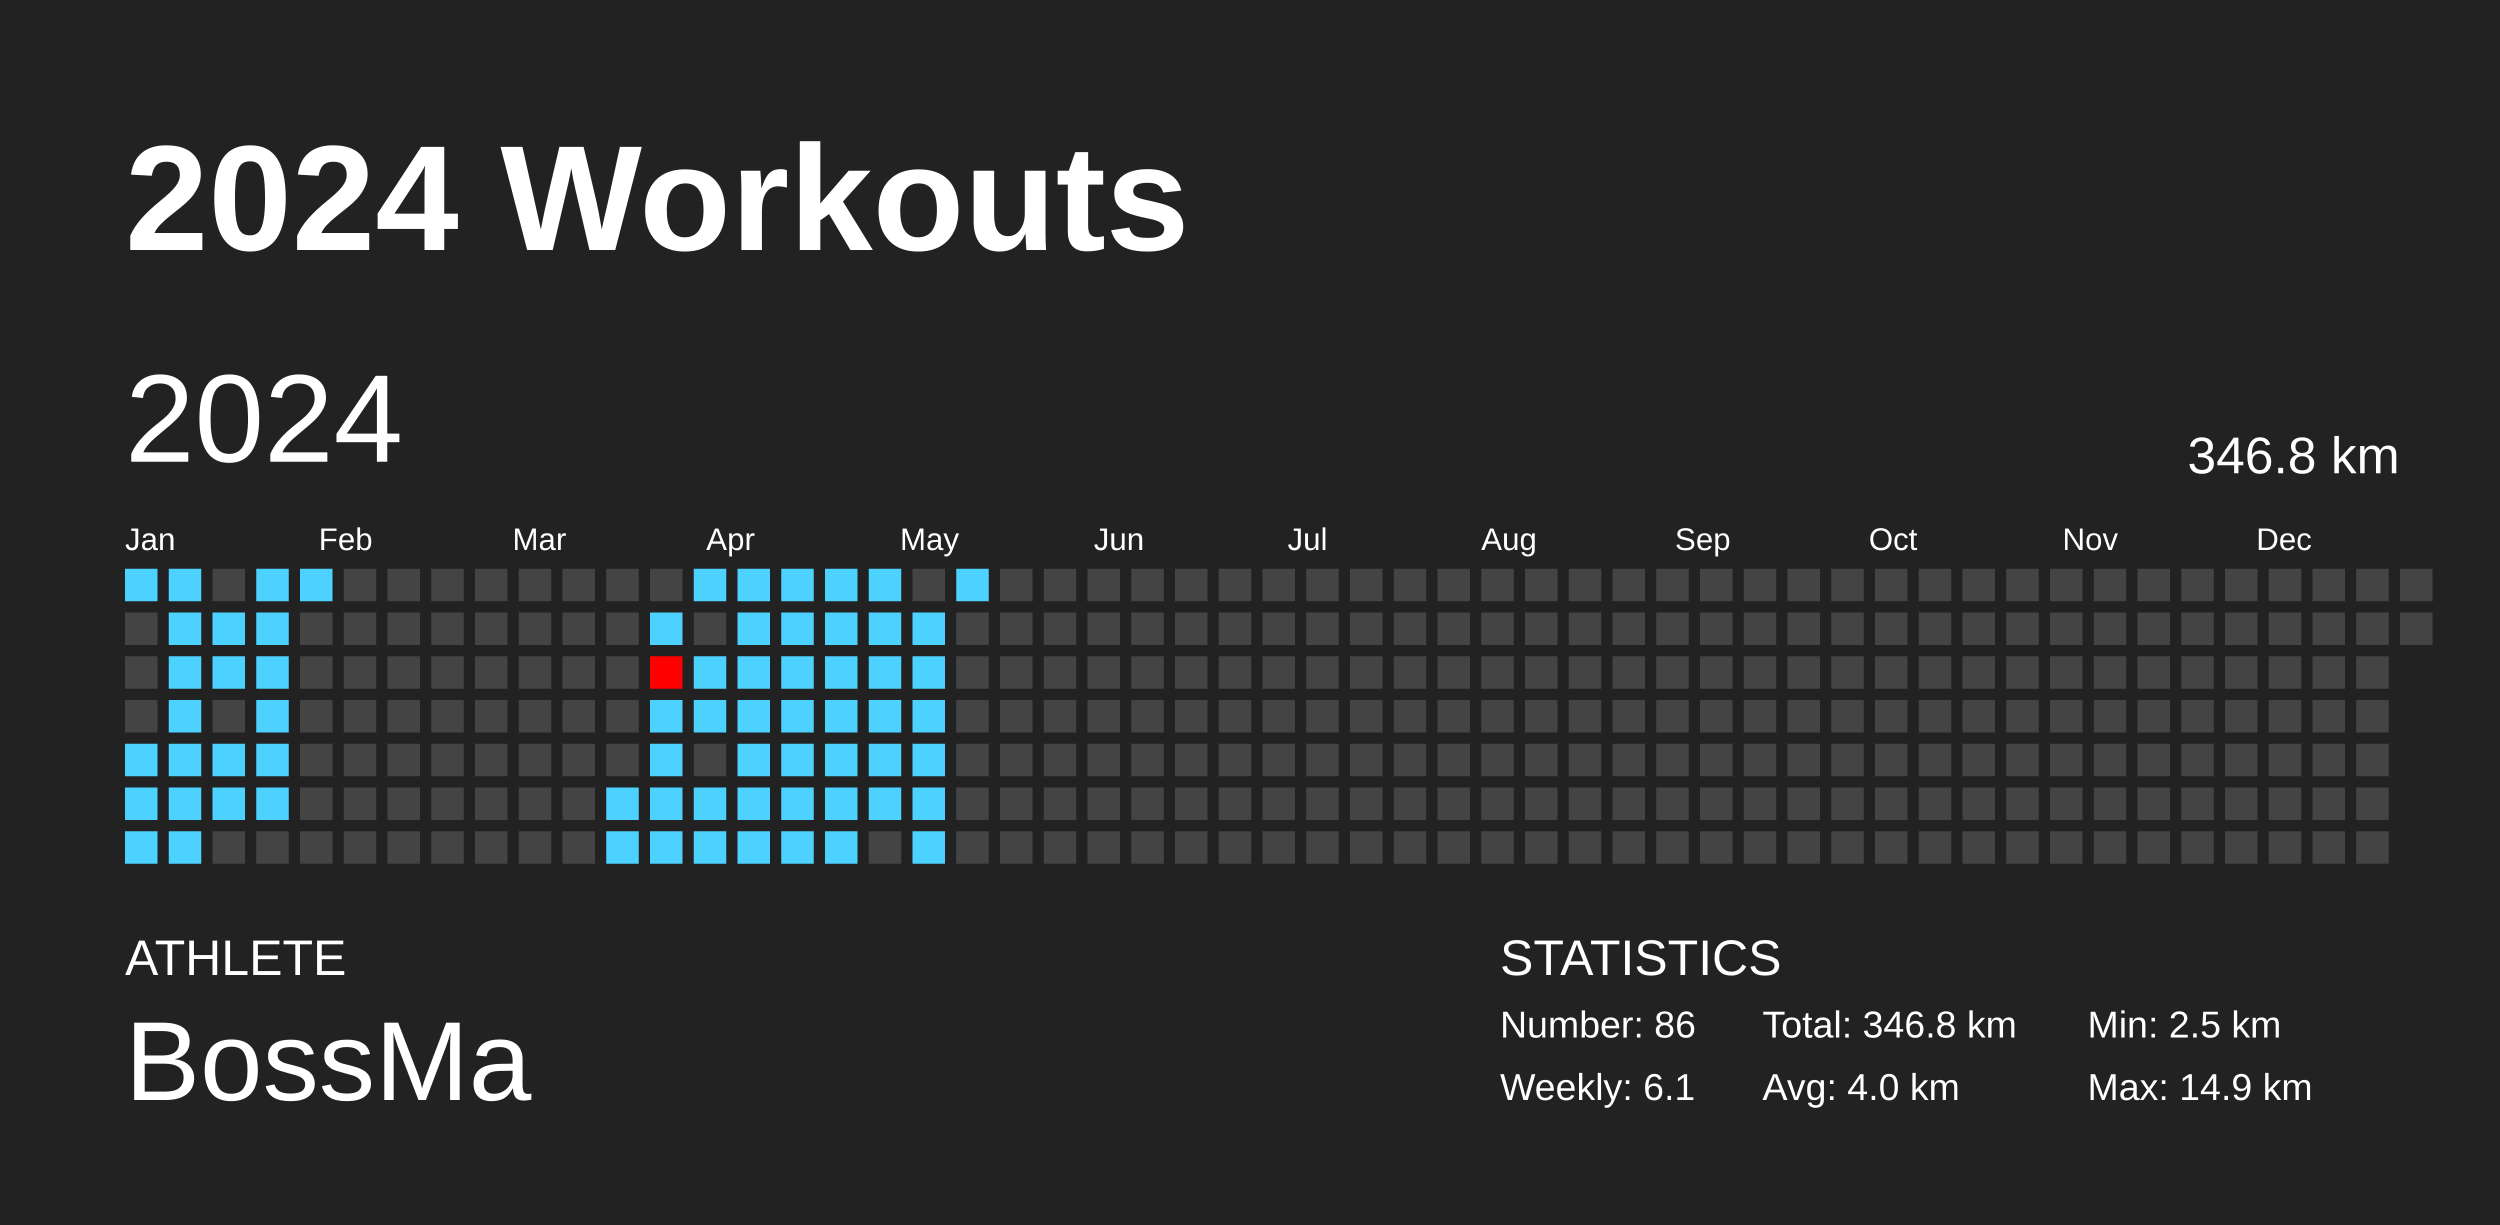
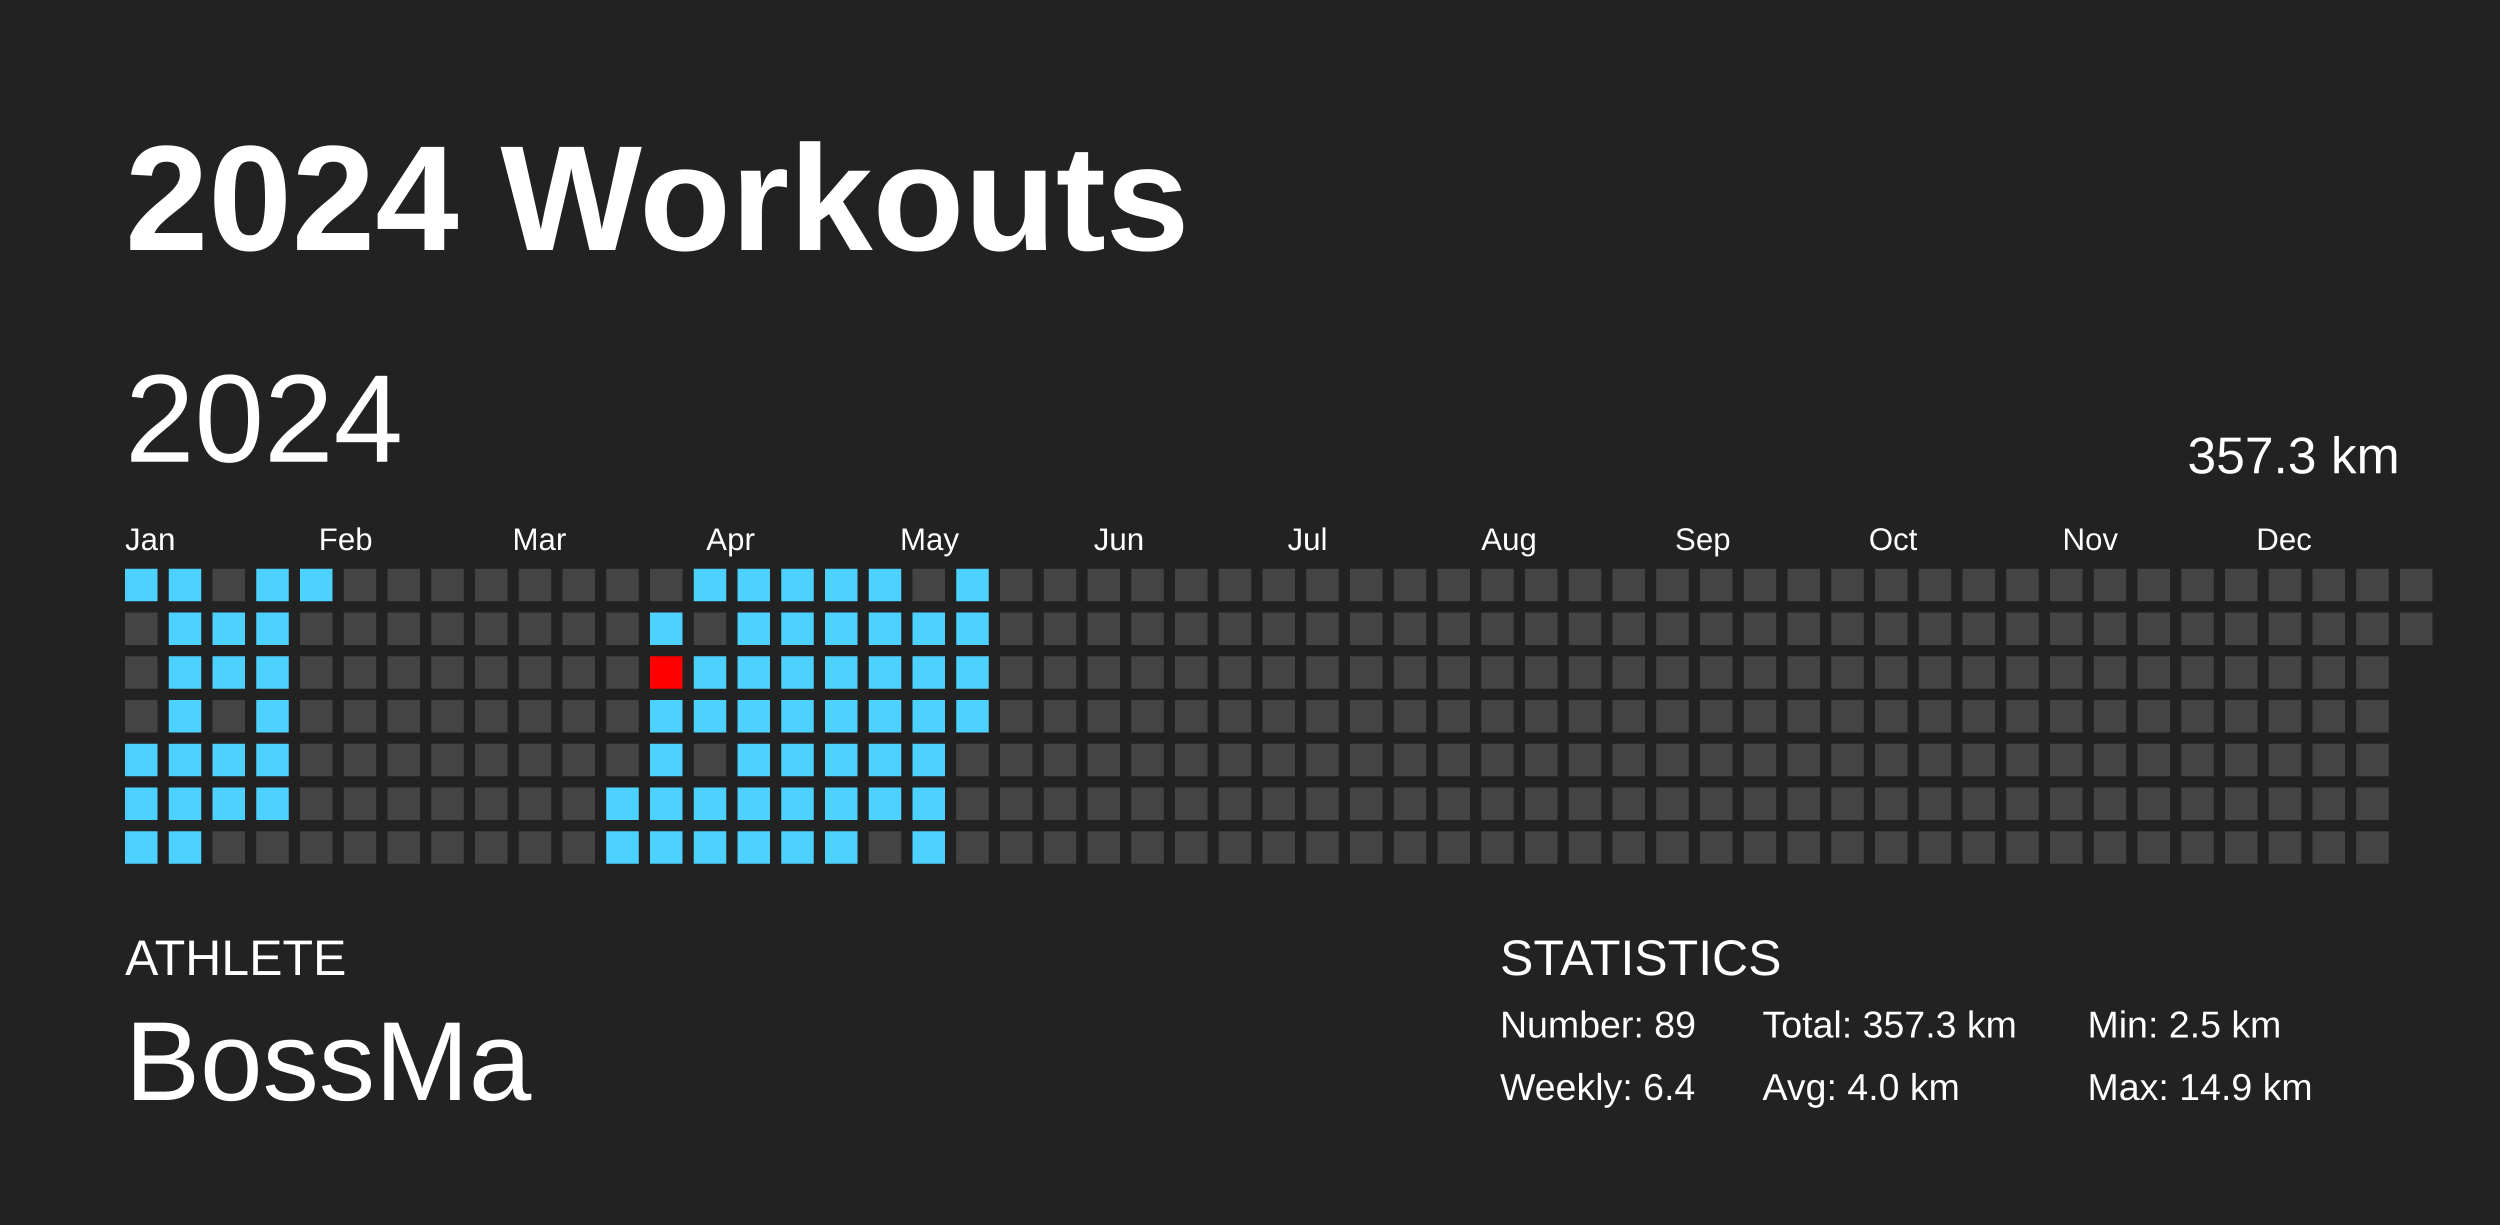
<svg xmlns="http://www.w3.org/2000/svg" baseProfile="full" height="98mm" version="1.1" viewBox="0,0,200,98" width="200mm">
  <defs />
  <rect fill="#222222" height="98" width="200" x="0" y="0" />
  <text fill="#FFFFFF" style="font-size:12px; font-family:Arial; font-weight:bold;" x="10" y="20">2024 Workouts</text>
  <text fill="#FFFFFF" style="font-size:4px; font-family:Arial" x="10" y="78">ATHLETE</text>
  <text fill="#FFFFFF" style="font-size:9px; font-family:Arial" x="10" y="88">BossMa</text>
  <text fill="#FFFFFF" style="font-size:4px; font-family:Arial" x="120" y="78">STATISTICS</text>
-   <text fill="#FFFFFF" style="font-size:3px; font-family:Arial" x="120" y="83">Number: 86</text>
-   <text fill="#FFFFFF" style="font-size:3px; font-family:Arial" x="120" y="88">Weekly: 6.1</text>
-   <text fill="#FFFFFF" style="font-size:3px; font-family:Arial" x="141" y="83">Total: 346.8 km</text>
+   <text fill="#FFFFFF" style="font-size:3px; font-family:Arial" x="120" y="83">Number: 89</text>
+   <text fill="#FFFFFF" style="font-size:3px; font-family:Arial" x="120" y="88">Weekly: 6.4</text>
+   <text fill="#FFFFFF" style="font-size:3px; font-family:Arial" x="141" y="83">Total: 357.3 km</text>
  <text fill="#FFFFFF" style="font-size:3px; font-family:Arial" x="141" y="88">Avg: 4.0 km</text>
  <text fill="#FFFFFF" style="font-size:3px; font-family:Arial" x="167" y="83">Min: 2.5 km</text>
  <text fill="#FFFFFF" style="font-size:3px; font-family:Arial" x="167" y="88">Max: 14.9 km</text>
  <text dominant-baseline="hanging" fill="#FFFFFF" style="font-size:10.0px; font-family:Arial;" x="10" y="30">2024</text>
-   <text dominant-baseline="hanging" fill="#FFFFFF" style="font-size:4.125px; font-family:Arial;" x="175" y="35">346.8 km</text>
+   <text dominant-baseline="hanging" fill="#FFFFFF" style="font-size:4.125px; font-family:Arial;" x="175" y="35">357.3 km</text>
  <text fill="#FFFFFF" style="font-size:2.5px; font-family:Arial" x="10.0" y="44">Jan</text>
  <text fill="#FFFFFF" style="font-size:2.5px; font-family:Arial" x="25.5" y="44">Feb</text>
  <text fill="#FFFFFF" style="font-size:2.5px; font-family:Arial" x="41.0" y="44">Mar</text>
  <text fill="#FFFFFF" style="font-size:2.5px; font-family:Arial" x="56.5" y="44">Apr</text>
  <text fill="#FFFFFF" style="font-size:2.5px; font-family:Arial" x="72.0" y="44">May</text>
  <text fill="#FFFFFF" style="font-size:2.5px; font-family:Arial" x="87.5" y="44">Jun</text>
  <text fill="#FFFFFF" style="font-size:2.5px; font-family:Arial" x="103.0" y="44">Jul</text>
  <text fill="#FFFFFF" style="font-size:2.5px; font-family:Arial" x="118.5" y="44">Aug</text>
  <text fill="#FFFFFF" style="font-size:2.5px; font-family:Arial" x="134.0" y="44">Sep</text>
  <text fill="#FFFFFF" style="font-size:2.5px; font-family:Arial" x="149.5" y="44">Oct</text>
  <text fill="#FFFFFF" style="font-size:2.5px; font-family:Arial" x="165.0" y="44">Nov</text>
  <text fill="#FFFFFF" style="font-size:2.5px; font-family:Arial" x="180.5" y="44">Dec</text>
  <rect fill="#4dd2ff" height="2.6" width="2.6" x="10.0" y="45.5" />
  <rect fill="#444444" height="2.6" width="2.6" x="10.0" y="49.0" />
  <rect fill="#444444" height="2.6" width="2.6" x="10.0" y="52.5" />
  <rect fill="#444444" height="2.6" width="2.6" x="10.0" y="56.0" />
  <rect fill="#4dd2ff" height="2.6" width="2.6" x="10.0" y="59.5" />
  <rect fill="#4dd2ff" height="2.6" width="2.6" x="10.0" y="63.0" />
  <rect fill="#4dd2ff" height="2.6" width="2.6" x="10.0" y="66.5" />
  <rect fill="#4dd2ff" height="2.6" width="2.6" x="13.5" y="45.5" />
  <rect fill="#4dd2ff" height="2.6" width="2.6" x="13.5" y="49.0" />
  <rect fill="#4dd2ff" height="2.6" width="2.6" x="13.5" y="52.5" />
  <rect fill="#4dd2ff" height="2.6" width="2.6" x="13.5" y="56.0" />
  <rect fill="#4dd2ff" height="2.6" width="2.6" x="13.5" y="59.5" />
  <rect fill="#4dd2ff" height="2.6" width="2.6" x="13.5" y="63.0" />
  <rect fill="#4dd2ff" height="2.6" width="2.6" x="13.5" y="66.5" />
  <rect fill="#444444" height="2.6" width="2.6" x="17.0" y="45.5" />
  <rect fill="#4dd2ff" height="2.6" width="2.6" x="17.0" y="49.0" />
  <rect fill="#4dd2ff" height="2.6" width="2.6" x="17.0" y="52.5" />
  <rect fill="#444444" height="2.6" width="2.6" x="17.0" y="56.0" />
  <rect fill="#4dd2ff" height="2.6" width="2.6" x="17.0" y="59.5" />
  <rect fill="#4dd2ff" height="2.6" width="2.6" x="17.0" y="63.0" />
  <rect fill="#444444" height="2.6" width="2.6" x="17.0" y="66.5" />
  <rect fill="#4dd2ff" height="2.6" width="2.6" x="20.5" y="45.5" />
  <rect fill="#4dd2ff" height="2.6" width="2.6" x="20.5" y="49.0" />
  <rect fill="#4dd2ff" height="2.6" width="2.6" x="20.5" y="52.5" />
  <rect fill="#4dd2ff" height="2.6" width="2.6" x="20.5" y="56.0" />
  <rect fill="#4dd2ff" height="2.6" width="2.6" x="20.5" y="59.5" />
  <rect fill="#4dd2ff" height="2.6" width="2.6" x="20.5" y="63.0" />
  <rect fill="#444444" height="2.6" width="2.6" x="20.5" y="66.5" />
  <rect fill="#4dd2ff" height="2.6" width="2.6" x="24.0" y="45.5" />
  <rect fill="#444444" height="2.6" width="2.6" x="24.0" y="49.0" />
  <rect fill="#444444" height="2.6" width="2.6" x="24.0" y="52.5" />
  <rect fill="#444444" height="2.6" width="2.6" x="24.0" y="56.0" />
  <rect fill="#444444" height="2.6" width="2.6" x="24.0" y="59.5" />
  <rect fill="#444444" height="2.6" width="2.6" x="24.0" y="63.0" />
  <rect fill="#444444" height="2.6" width="2.6" x="24.0" y="66.5" />
  <rect fill="#444444" height="2.6" width="2.6" x="27.5" y="45.5" />
  <rect fill="#444444" height="2.6" width="2.6" x="27.5" y="49.0" />
  <rect fill="#444444" height="2.6" width="2.6" x="27.5" y="52.5" />
  <rect fill="#444444" height="2.6" width="2.6" x="27.5" y="56.0" />
  <rect fill="#444444" height="2.6" width="2.6" x="27.5" y="59.5" />
  <rect fill="#444444" height="2.6" width="2.6" x="27.5" y="63.0" />
  <rect fill="#444444" height="2.6" width="2.6" x="27.5" y="66.5" />
  <rect fill="#444444" height="2.6" width="2.6" x="31.0" y="45.5" />
  <rect fill="#444444" height="2.6" width="2.6" x="31.0" y="49.0" />
  <rect fill="#444444" height="2.6" width="2.6" x="31.0" y="52.5" />
  <rect fill="#444444" height="2.6" width="2.6" x="31.0" y="56.0" />
  <rect fill="#444444" height="2.6" width="2.6" x="31.0" y="59.5" />
  <rect fill="#444444" height="2.6" width="2.6" x="31.0" y="63.0" />
  <rect fill="#444444" height="2.6" width="2.6" x="31.0" y="66.5" />
  <rect fill="#444444" height="2.6" width="2.6" x="34.5" y="45.5" />
  <rect fill="#444444" height="2.6" width="2.6" x="34.5" y="49.0" />
  <rect fill="#444444" height="2.6" width="2.6" x="34.5" y="52.5" />
  <rect fill="#444444" height="2.6" width="2.6" x="34.5" y="56.0" />
  <rect fill="#444444" height="2.6" width="2.6" x="34.5" y="59.5" />
  <rect fill="#444444" height="2.6" width="2.6" x="34.5" y="63.0" />
  <rect fill="#444444" height="2.6" width="2.6" x="34.5" y="66.5" />
  <rect fill="#444444" height="2.6" width="2.6" x="38.0" y="45.5" />
  <rect fill="#444444" height="2.6" width="2.6" x="38.0" y="49.0" />
  <rect fill="#444444" height="2.6" width="2.6" x="38.0" y="52.5" />
  <rect fill="#444444" height="2.6" width="2.6" x="38.0" y="56.0" />
  <rect fill="#444444" height="2.6" width="2.6" x="38.0" y="59.5" />
  <rect fill="#444444" height="2.6" width="2.6" x="38.0" y="63.0" />
  <rect fill="#444444" height="2.6" width="2.6" x="38.0" y="66.5" />
  <rect fill="#444444" height="2.6" width="2.6" x="41.5" y="45.5" />
  <rect fill="#444444" height="2.6" width="2.6" x="41.5" y="49.0" />
  <rect fill="#444444" height="2.6" width="2.6" x="41.5" y="52.5" />
  <rect fill="#444444" height="2.6" width="2.6" x="41.5" y="56.0" />
  <rect fill="#444444" height="2.6" width="2.6" x="41.5" y="59.5" />
  <rect fill="#444444" height="2.6" width="2.6" x="41.5" y="63.0" />
  <rect fill="#444444" height="2.6" width="2.6" x="41.5" y="66.5" />
  <rect fill="#444444" height="2.6" width="2.6" x="45.0" y="45.5" />
  <rect fill="#444444" height="2.6" width="2.6" x="45.0" y="49.0" />
  <rect fill="#444444" height="2.6" width="2.6" x="45.0" y="52.5" />
  <rect fill="#444444" height="2.6" width="2.6" x="45.0" y="56.0" />
  <rect fill="#444444" height="2.6" width="2.6" x="45.0" y="59.5" />
  <rect fill="#444444" height="2.6" width="2.6" x="45.0" y="63.0" />
  <rect fill="#444444" height="2.6" width="2.6" x="45.0" y="66.5" />
  <rect fill="#444444" height="2.6" width="2.6" x="48.5" y="45.5" />
  <rect fill="#444444" height="2.6" width="2.6" x="48.5" y="49.0" />
  <rect fill="#444444" height="2.6" width="2.6" x="48.5" y="52.5" />
  <rect fill="#444444" height="2.6" width="2.6" x="48.5" y="56.0" />
  <rect fill="#444444" height="2.6" width="2.6" x="48.5" y="59.5" />
  <rect fill="#4dd2ff" height="2.6" width="2.6" x="48.5" y="63.0" />
  <rect fill="#4dd2ff" height="2.6" width="2.6" x="48.5" y="66.5" />
  <rect fill="#444444" height="2.6" width="2.6" x="52.0" y="45.5" />
  <rect fill="#4dd2ff" height="2.6" width="2.6" x="52.0" y="49.0" />
  <rect fill="#ff0000" height="2.6" width="2.6" x="52.0" y="52.5" />
  <rect fill="#4dd2ff" height="2.6" width="2.6" x="52.0" y="56.0" />
  <rect fill="#4dd2ff" height="2.6" width="2.6" x="52.0" y="59.5" />
  <rect fill="#4dd2ff" height="2.6" width="2.6" x="52.0" y="63.0" />
  <rect fill="#4dd2ff" height="2.6" width="2.6" x="52.0" y="66.5" />
  <rect fill="#4dd2ff" height="2.6" width="2.6" x="55.5" y="45.5" />
  <rect fill="#444444" height="2.6" width="2.6" x="55.5" y="49.0" />
  <rect fill="#4dd2ff" height="2.6" width="2.6" x="55.5" y="52.5" />
  <rect fill="#4dd2ff" height="2.6" width="2.6" x="55.5" y="56.0" />
  <rect fill="#444444" height="2.6" width="2.6" x="55.5" y="59.5" />
  <rect fill="#4dd2ff" height="2.6" width="2.6" x="55.5" y="63.0" />
  <rect fill="#4dd2ff" height="2.6" width="2.6" x="55.5" y="66.5" />
  <rect fill="#4dd2ff" height="2.6" width="2.6" x="59.0" y="45.5" />
  <rect fill="#4dd2ff" height="2.6" width="2.6" x="59.0" y="49.0" />
  <rect fill="#4dd2ff" height="2.6" width="2.6" x="59.0" y="52.5" />
  <rect fill="#4dd2ff" height="2.6" width="2.6" x="59.0" y="56.0" />
  <rect fill="#4dd2ff" height="2.6" width="2.6" x="59.0" y="59.5" />
  <rect fill="#4dd2ff" height="2.6" width="2.6" x="59.0" y="63.0" />
  <rect fill="#4dd2ff" height="2.6" width="2.6" x="59.0" y="66.5" />
  <rect fill="#4dd2ff" height="2.6" width="2.6" x="62.5" y="45.5" />
  <rect fill="#4dd2ff" height="2.6" width="2.6" x="62.5" y="49.0" />
  <rect fill="#4dd2ff" height="2.6" width="2.6" x="62.5" y="52.5" />
  <rect fill="#4dd2ff" height="2.6" width="2.6" x="62.5" y="56.0" />
  <rect fill="#4dd2ff" height="2.6" width="2.6" x="62.5" y="59.5" />
  <rect fill="#4dd2ff" height="2.6" width="2.6" x="62.5" y="63.0" />
  <rect fill="#4dd2ff" height="2.6" width="2.6" x="62.5" y="66.5" />
  <rect fill="#4dd2ff" height="2.6" width="2.6" x="66.0" y="45.5" />
  <rect fill="#4dd2ff" height="2.6" width="2.6" x="66.0" y="49.0" />
  <rect fill="#4dd2ff" height="2.6" width="2.6" x="66.0" y="52.5" />
  <rect fill="#4dd2ff" height="2.6" width="2.6" x="66.0" y="56.0" />
  <rect fill="#4dd2ff" height="2.6" width="2.6" x="66.0" y="59.5" />
  <rect fill="#4dd2ff" height="2.6" width="2.6" x="66.0" y="63.0" />
  <rect fill="#4dd2ff" height="2.6" width="2.6" x="66.0" y="66.5" />
  <rect fill="#4dd2ff" height="2.6" width="2.6" x="69.5" y="45.5" />
  <rect fill="#4dd2ff" height="2.6" width="2.6" x="69.5" y="49.0" />
  <rect fill="#4dd2ff" height="2.6" width="2.6" x="69.5" y="52.5" />
  <rect fill="#4dd2ff" height="2.6" width="2.6" x="69.5" y="56.0" />
  <rect fill="#4dd2ff" height="2.6" width="2.6" x="69.5" y="59.5" />
  <rect fill="#4dd2ff" height="2.6" width="2.6" x="69.5" y="63.0" />
  <rect fill="#444444" height="2.6" width="2.6" x="69.5" y="66.5" />
  <rect fill="#444444" height="2.6" width="2.6" x="73.0" y="45.5" />
  <rect fill="#4dd2ff" height="2.6" width="2.6" x="73.0" y="49.0" />
  <rect fill="#4dd2ff" height="2.6" width="2.6" x="73.0" y="52.5" />
  <rect fill="#4dd2ff" height="2.6" width="2.6" x="73.0" y="56.0" />
  <rect fill="#4dd2ff" height="2.6" width="2.6" x="73.0" y="59.5" />
  <rect fill="#4dd2ff" height="2.6" width="2.6" x="73.0" y="63.0" />
  <rect fill="#4dd2ff" height="2.6" width="2.6" x="73.0" y="66.5" />
  <rect fill="#4dd2ff" height="2.6" width="2.6" x="76.5" y="45.5" />
-   <rect fill="#444444" height="2.6" width="2.6" x="76.5" y="49.0" />
-   <rect fill="#444444" height="2.6" width="2.6" x="76.5" y="52.5" />
-   <rect fill="#444444" height="2.6" width="2.6" x="76.5" y="56.0" />
+   <rect fill="#4dd2ff" height="2.6" width="2.6" x="76.5" y="49.0" />
+   <rect fill="#4dd2ff" height="2.6" width="2.6" x="76.5" y="52.5" />
+   <rect fill="#4dd2ff" height="2.6" width="2.6" x="76.5" y="56.0" />
  <rect fill="#444444" height="2.6" width="2.6" x="76.5" y="59.5" />
  <rect fill="#444444" height="2.6" width="2.6" x="76.5" y="63.0" />
  <rect fill="#444444" height="2.6" width="2.6" x="76.5" y="66.5" />
  <rect fill="#444444" height="2.6" width="2.6" x="80.0" y="45.5" />
  <rect fill="#444444" height="2.6" width="2.6" x="80.0" y="49.0" />
  <rect fill="#444444" height="2.6" width="2.6" x="80.0" y="52.5" />
  <rect fill="#444444" height="2.6" width="2.6" x="80.0" y="56.0" />
  <rect fill="#444444" height="2.6" width="2.6" x="80.0" y="59.5" />
  <rect fill="#444444" height="2.6" width="2.6" x="80.0" y="63.0" />
  <rect fill="#444444" height="2.6" width="2.6" x="80.0" y="66.5" />
  <rect fill="#444444" height="2.6" width="2.6" x="83.5" y="45.5" />
  <rect fill="#444444" height="2.6" width="2.6" x="83.5" y="49.0" />
  <rect fill="#444444" height="2.6" width="2.6" x="83.5" y="52.5" />
  <rect fill="#444444" height="2.6" width="2.6" x="83.5" y="56.0" />
  <rect fill="#444444" height="2.6" width="2.6" x="83.5" y="59.5" />
  <rect fill="#444444" height="2.6" width="2.6" x="83.5" y="63.0" />
  <rect fill="#444444" height="2.6" width="2.6" x="83.5" y="66.5" />
  <rect fill="#444444" height="2.6" width="2.6" x="87.0" y="45.5" />
  <rect fill="#444444" height="2.6" width="2.6" x="87.0" y="49.0" />
  <rect fill="#444444" height="2.6" width="2.6" x="87.0" y="52.5" />
  <rect fill="#444444" height="2.6" width="2.6" x="87.0" y="56.0" />
  <rect fill="#444444" height="2.6" width="2.6" x="87.0" y="59.5" />
  <rect fill="#444444" height="2.6" width="2.6" x="87.0" y="63.0" />
  <rect fill="#444444" height="2.6" width="2.6" x="87.0" y="66.5" />
  <rect fill="#444444" height="2.6" width="2.6" x="90.5" y="45.5" />
  <rect fill="#444444" height="2.6" width="2.6" x="90.5" y="49.0" />
  <rect fill="#444444" height="2.6" width="2.6" x="90.5" y="52.5" />
  <rect fill="#444444" height="2.6" width="2.6" x="90.5" y="56.0" />
  <rect fill="#444444" height="2.6" width="2.6" x="90.5" y="59.5" />
  <rect fill="#444444" height="2.6" width="2.6" x="90.5" y="63.0" />
  <rect fill="#444444" height="2.6" width="2.6" x="90.5" y="66.5" />
  <rect fill="#444444" height="2.6" width="2.6" x="94.0" y="45.5" />
  <rect fill="#444444" height="2.6" width="2.6" x="94.0" y="49.0" />
  <rect fill="#444444" height="2.6" width="2.6" x="94.0" y="52.5" />
  <rect fill="#444444" height="2.6" width="2.6" x="94.0" y="56.0" />
  <rect fill="#444444" height="2.6" width="2.6" x="94.0" y="59.5" />
  <rect fill="#444444" height="2.6" width="2.6" x="94.0" y="63.0" />
  <rect fill="#444444" height="2.6" width="2.6" x="94.0" y="66.5" />
  <rect fill="#444444" height="2.6" width="2.6" x="97.5" y="45.5" />
  <rect fill="#444444" height="2.6" width="2.6" x="97.5" y="49.0" />
  <rect fill="#444444" height="2.6" width="2.6" x="97.5" y="52.5" />
  <rect fill="#444444" height="2.6" width="2.6" x="97.5" y="56.0" />
  <rect fill="#444444" height="2.6" width="2.6" x="97.5" y="59.5" />
  <rect fill="#444444" height="2.6" width="2.6" x="97.5" y="63.0" />
  <rect fill="#444444" height="2.6" width="2.6" x="97.5" y="66.5" />
  <rect fill="#444444" height="2.6" width="2.6" x="101.0" y="45.5" />
  <rect fill="#444444" height="2.6" width="2.6" x="101.0" y="49.0" />
  <rect fill="#444444" height="2.6" width="2.6" x="101.0" y="52.5" />
  <rect fill="#444444" height="2.6" width="2.6" x="101.0" y="56.0" />
  <rect fill="#444444" height="2.6" width="2.6" x="101.0" y="59.5" />
  <rect fill="#444444" height="2.6" width="2.6" x="101.0" y="63.0" />
  <rect fill="#444444" height="2.6" width="2.6" x="101.0" y="66.5" />
  <rect fill="#444444" height="2.6" width="2.6" x="104.5" y="45.5" />
  <rect fill="#444444" height="2.6" width="2.6" x="104.5" y="49.0" />
  <rect fill="#444444" height="2.6" width="2.6" x="104.5" y="52.5" />
  <rect fill="#444444" height="2.6" width="2.6" x="104.5" y="56.0" />
  <rect fill="#444444" height="2.6" width="2.6" x="104.5" y="59.5" />
  <rect fill="#444444" height="2.6" width="2.6" x="104.5" y="63.0" />
  <rect fill="#444444" height="2.6" width="2.6" x="104.5" y="66.5" />
  <rect fill="#444444" height="2.6" width="2.6" x="108.0" y="45.5" />
  <rect fill="#444444" height="2.6" width="2.6" x="108.0" y="49.0" />
  <rect fill="#444444" height="2.6" width="2.6" x="108.0" y="52.5" />
  <rect fill="#444444" height="2.6" width="2.6" x="108.0" y="56.0" />
  <rect fill="#444444" height="2.6" width="2.6" x="108.0" y="59.5" />
  <rect fill="#444444" height="2.6" width="2.6" x="108.0" y="63.0" />
  <rect fill="#444444" height="2.6" width="2.6" x="108.0" y="66.5" />
  <rect fill="#444444" height="2.6" width="2.6" x="111.5" y="45.5" />
  <rect fill="#444444" height="2.6" width="2.6" x="111.5" y="49.0" />
  <rect fill="#444444" height="2.6" width="2.6" x="111.5" y="52.5" />
  <rect fill="#444444" height="2.6" width="2.6" x="111.5" y="56.0" />
  <rect fill="#444444" height="2.6" width="2.6" x="111.5" y="59.5" />
  <rect fill="#444444" height="2.6" width="2.6" x="111.5" y="63.0" />
  <rect fill="#444444" height="2.6" width="2.6" x="111.5" y="66.5" />
  <rect fill="#444444" height="2.6" width="2.6" x="115.0" y="45.5" />
  <rect fill="#444444" height="2.6" width="2.6" x="115.0" y="49.0" />
  <rect fill="#444444" height="2.6" width="2.6" x="115.0" y="52.5" />
  <rect fill="#444444" height="2.6" width="2.6" x="115.0" y="56.0" />
  <rect fill="#444444" height="2.6" width="2.6" x="115.0" y="59.5" />
  <rect fill="#444444" height="2.6" width="2.6" x="115.0" y="63.0" />
  <rect fill="#444444" height="2.6" width="2.6" x="115.0" y="66.5" />
  <rect fill="#444444" height="2.6" width="2.6" x="118.5" y="45.5" />
  <rect fill="#444444" height="2.6" width="2.6" x="118.5" y="49.0" />
  <rect fill="#444444" height="2.6" width="2.6" x="118.5" y="52.5" />
  <rect fill="#444444" height="2.6" width="2.6" x="118.5" y="56.0" />
  <rect fill="#444444" height="2.6" width="2.6" x="118.5" y="59.5" />
  <rect fill="#444444" height="2.6" width="2.6" x="118.5" y="63.0" />
  <rect fill="#444444" height="2.6" width="2.6" x="118.5" y="66.5" />
  <rect fill="#444444" height="2.6" width="2.6" x="122.0" y="45.5" />
  <rect fill="#444444" height="2.6" width="2.6" x="122.0" y="49.0" />
  <rect fill="#444444" height="2.6" width="2.6" x="122.0" y="52.5" />
  <rect fill="#444444" height="2.6" width="2.6" x="122.0" y="56.0" />
  <rect fill="#444444" height="2.6" width="2.6" x="122.0" y="59.5" />
  <rect fill="#444444" height="2.6" width="2.6" x="122.0" y="63.0" />
  <rect fill="#444444" height="2.6" width="2.6" x="122.0" y="66.5" />
  <rect fill="#444444" height="2.6" width="2.6" x="125.5" y="45.5" />
  <rect fill="#444444" height="2.6" width="2.6" x="125.5" y="49.0" />
  <rect fill="#444444" height="2.6" width="2.6" x="125.5" y="52.5" />
  <rect fill="#444444" height="2.6" width="2.6" x="125.5" y="56.0" />
  <rect fill="#444444" height="2.6" width="2.6" x="125.5" y="59.5" />
  <rect fill="#444444" height="2.6" width="2.6" x="125.5" y="63.0" />
  <rect fill="#444444" height="2.6" width="2.6" x="125.5" y="66.5" />
  <rect fill="#444444" height="2.6" width="2.6" x="129.0" y="45.5" />
  <rect fill="#444444" height="2.6" width="2.6" x="129.0" y="49.0" />
  <rect fill="#444444" height="2.6" width="2.6" x="129.0" y="52.5" />
  <rect fill="#444444" height="2.6" width="2.6" x="129.0" y="56.0" />
  <rect fill="#444444" height="2.6" width="2.6" x="129.0" y="59.5" />
  <rect fill="#444444" height="2.6" width="2.6" x="129.0" y="63.0" />
  <rect fill="#444444" height="2.6" width="2.6" x="129.0" y="66.5" />
  <rect fill="#444444" height="2.6" width="2.6" x="132.5" y="45.5" />
  <rect fill="#444444" height="2.6" width="2.6" x="132.5" y="49.0" />
  <rect fill="#444444" height="2.6" width="2.6" x="132.5" y="52.5" />
  <rect fill="#444444" height="2.6" width="2.6" x="132.5" y="56.0" />
  <rect fill="#444444" height="2.6" width="2.6" x="132.5" y="59.5" />
  <rect fill="#444444" height="2.6" width="2.6" x="132.5" y="63.0" />
  <rect fill="#444444" height="2.6" width="2.6" x="132.5" y="66.5" />
  <rect fill="#444444" height="2.6" width="2.6" x="136.0" y="45.5" />
  <rect fill="#444444" height="2.6" width="2.6" x="136.0" y="49.0" />
  <rect fill="#444444" height="2.6" width="2.6" x="136.0" y="52.5" />
  <rect fill="#444444" height="2.6" width="2.6" x="136.0" y="56.0" />
  <rect fill="#444444" height="2.6" width="2.6" x="136.0" y="59.5" />
  <rect fill="#444444" height="2.6" width="2.6" x="136.0" y="63.0" />
  <rect fill="#444444" height="2.6" width="2.6" x="136.0" y="66.5" />
  <rect fill="#444444" height="2.6" width="2.6" x="139.5" y="45.5" />
  <rect fill="#444444" height="2.6" width="2.6" x="139.5" y="49.0" />
  <rect fill="#444444" height="2.6" width="2.6" x="139.5" y="52.5" />
  <rect fill="#444444" height="2.6" width="2.6" x="139.5" y="56.0" />
  <rect fill="#444444" height="2.6" width="2.6" x="139.5" y="59.5" />
  <rect fill="#444444" height="2.6" width="2.6" x="139.5" y="63.0" />
  <rect fill="#444444" height="2.6" width="2.6" x="139.5" y="66.5" />
  <rect fill="#444444" height="2.6" width="2.6" x="143.0" y="45.5" />
  <rect fill="#444444" height="2.6" width="2.6" x="143.0" y="49.0" />
  <rect fill="#444444" height="2.6" width="2.6" x="143.0" y="52.5" />
  <rect fill="#444444" height="2.6" width="2.6" x="143.0" y="56.0" />
  <rect fill="#444444" height="2.6" width="2.6" x="143.0" y="59.5" />
  <rect fill="#444444" height="2.6" width="2.6" x="143.0" y="63.0" />
  <rect fill="#444444" height="2.6" width="2.6" x="143.0" y="66.5" />
  <rect fill="#444444" height="2.6" width="2.6" x="146.5" y="45.5" />
  <rect fill="#444444" height="2.6" width="2.6" x="146.5" y="49.0" />
  <rect fill="#444444" height="2.6" width="2.6" x="146.5" y="52.5" />
  <rect fill="#444444" height="2.6" width="2.6" x="146.5" y="56.0" />
  <rect fill="#444444" height="2.6" width="2.6" x="146.5" y="59.5" />
  <rect fill="#444444" height="2.6" width="2.6" x="146.5" y="63.0" />
  <rect fill="#444444" height="2.6" width="2.6" x="146.5" y="66.5" />
  <rect fill="#444444" height="2.6" width="2.6" x="150.0" y="45.5" />
  <rect fill="#444444" height="2.6" width="2.6" x="150.0" y="49.0" />
  <rect fill="#444444" height="2.6" width="2.6" x="150.0" y="52.5" />
  <rect fill="#444444" height="2.6" width="2.6" x="150.0" y="56.0" />
  <rect fill="#444444" height="2.6" width="2.6" x="150.0" y="59.5" />
  <rect fill="#444444" height="2.6" width="2.6" x="150.0" y="63.0" />
  <rect fill="#444444" height="2.6" width="2.6" x="150.0" y="66.5" />
  <rect fill="#444444" height="2.6" width="2.6" x="153.5" y="45.5" />
  <rect fill="#444444" height="2.6" width="2.6" x="153.5" y="49.0" />
  <rect fill="#444444" height="2.6" width="2.6" x="153.5" y="52.5" />
  <rect fill="#444444" height="2.6" width="2.6" x="153.5" y="56.0" />
  <rect fill="#444444" height="2.6" width="2.6" x="153.5" y="59.5" />
  <rect fill="#444444" height="2.6" width="2.6" x="153.5" y="63.0" />
  <rect fill="#444444" height="2.6" width="2.6" x="153.5" y="66.5" />
  <rect fill="#444444" height="2.6" width="2.6" x="157.0" y="45.5" />
  <rect fill="#444444" height="2.6" width="2.6" x="157.0" y="49.0" />
  <rect fill="#444444" height="2.6" width="2.6" x="157.0" y="52.5" />
  <rect fill="#444444" height="2.6" width="2.6" x="157.0" y="56.0" />
  <rect fill="#444444" height="2.6" width="2.6" x="157.0" y="59.5" />
  <rect fill="#444444" height="2.6" width="2.6" x="157.0" y="63.0" />
  <rect fill="#444444" height="2.6" width="2.6" x="157.0" y="66.5" />
  <rect fill="#444444" height="2.6" width="2.6" x="160.5" y="45.5" />
  <rect fill="#444444" height="2.6" width="2.6" x="160.5" y="49.0" />
  <rect fill="#444444" height="2.6" width="2.6" x="160.5" y="52.5" />
  <rect fill="#444444" height="2.6" width="2.6" x="160.5" y="56.0" />
  <rect fill="#444444" height="2.6" width="2.6" x="160.5" y="59.5" />
  <rect fill="#444444" height="2.6" width="2.6" x="160.5" y="63.0" />
  <rect fill="#444444" height="2.6" width="2.6" x="160.5" y="66.5" />
  <rect fill="#444444" height="2.6" width="2.6" x="164.0" y="45.5" />
  <rect fill="#444444" height="2.6" width="2.6" x="164.0" y="49.0" />
  <rect fill="#444444" height="2.6" width="2.6" x="164.0" y="52.5" />
  <rect fill="#444444" height="2.6" width="2.6" x="164.0" y="56.0" />
  <rect fill="#444444" height="2.6" width="2.6" x="164.0" y="59.5" />
  <rect fill="#444444" height="2.6" width="2.6" x="164.0" y="63.0" />
  <rect fill="#444444" height="2.6" width="2.6" x="164.0" y="66.5" />
  <rect fill="#444444" height="2.6" width="2.6" x="167.5" y="45.5" />
  <rect fill="#444444" height="2.6" width="2.6" x="167.5" y="49.0" />
  <rect fill="#444444" height="2.6" width="2.6" x="167.5" y="52.5" />
  <rect fill="#444444" height="2.6" width="2.6" x="167.5" y="56.0" />
  <rect fill="#444444" height="2.6" width="2.6" x="167.5" y="59.5" />
  <rect fill="#444444" height="2.6" width="2.6" x="167.5" y="63.0" />
  <rect fill="#444444" height="2.6" width="2.6" x="167.5" y="66.5" />
  <rect fill="#444444" height="2.6" width="2.6" x="171.0" y="45.5" />
  <rect fill="#444444" height="2.6" width="2.6" x="171.0" y="49.0" />
  <rect fill="#444444" height="2.6" width="2.6" x="171.0" y="52.5" />
  <rect fill="#444444" height="2.6" width="2.6" x="171.0" y="56.0" />
  <rect fill="#444444" height="2.6" width="2.6" x="171.0" y="59.5" />
  <rect fill="#444444" height="2.6" width="2.6" x="171.0" y="63.0" />
  <rect fill="#444444" height="2.6" width="2.6" x="171.0" y="66.5" />
  <rect fill="#444444" height="2.6" width="2.6" x="174.5" y="45.5" />
  <rect fill="#444444" height="2.6" width="2.6" x="174.5" y="49.0" />
  <rect fill="#444444" height="2.6" width="2.6" x="174.5" y="52.5" />
  <rect fill="#444444" height="2.6" width="2.6" x="174.5" y="56.0" />
  <rect fill="#444444" height="2.6" width="2.6" x="174.5" y="59.5" />
  <rect fill="#444444" height="2.6" width="2.6" x="174.5" y="63.0" />
  <rect fill="#444444" height="2.6" width="2.6" x="174.5" y="66.5" />
  <rect fill="#444444" height="2.6" width="2.6" x="178.0" y="45.5" />
  <rect fill="#444444" height="2.6" width="2.6" x="178.0" y="49.0" />
  <rect fill="#444444" height="2.6" width="2.6" x="178.0" y="52.5" />
  <rect fill="#444444" height="2.6" width="2.6" x="178.0" y="56.0" />
  <rect fill="#444444" height="2.6" width="2.6" x="178.0" y="59.5" />
  <rect fill="#444444" height="2.6" width="2.6" x="178.0" y="63.0" />
  <rect fill="#444444" height="2.6" width="2.6" x="178.0" y="66.5" />
  <rect fill="#444444" height="2.6" width="2.6" x="181.5" y="45.5" />
  <rect fill="#444444" height="2.6" width="2.6" x="181.5" y="49.0" />
  <rect fill="#444444" height="2.6" width="2.6" x="181.5" y="52.5" />
  <rect fill="#444444" height="2.6" width="2.6" x="181.5" y="56.0" />
  <rect fill="#444444" height="2.6" width="2.6" x="181.5" y="59.5" />
  <rect fill="#444444" height="2.6" width="2.6" x="181.5" y="63.0" />
  <rect fill="#444444" height="2.6" width="2.6" x="181.5" y="66.5" />
  <rect fill="#444444" height="2.6" width="2.6" x="185.0" y="45.5" />
  <rect fill="#444444" height="2.6" width="2.6" x="185.0" y="49.0" />
  <rect fill="#444444" height="2.6" width="2.6" x="185.0" y="52.5" />
  <rect fill="#444444" height="2.6" width="2.6" x="185.0" y="56.0" />
  <rect fill="#444444" height="2.6" width="2.6" x="185.0" y="59.5" />
  <rect fill="#444444" height="2.6" width="2.6" x="185.0" y="63.0" />
  <rect fill="#444444" height="2.6" width="2.6" x="185.0" y="66.5" />
  <rect fill="#444444" height="2.6" width="2.6" x="188.5" y="45.5" />
  <rect fill="#444444" height="2.6" width="2.6" x="188.5" y="49.0" />
  <rect fill="#444444" height="2.6" width="2.6" x="188.5" y="52.5" />
  <rect fill="#444444" height="2.6" width="2.6" x="188.5" y="56.0" />
  <rect fill="#444444" height="2.6" width="2.6" x="188.5" y="59.5" />
  <rect fill="#444444" height="2.6" width="2.6" x="188.5" y="63.0" />
  <rect fill="#444444" height="2.6" width="2.6" x="188.5" y="66.5" />
  <rect fill="#444444" height="2.6" width="2.6" x="192.0" y="45.5" />
  <rect fill="#444444" height="2.6" width="2.6" x="192.0" y="49.0" />
</svg>
